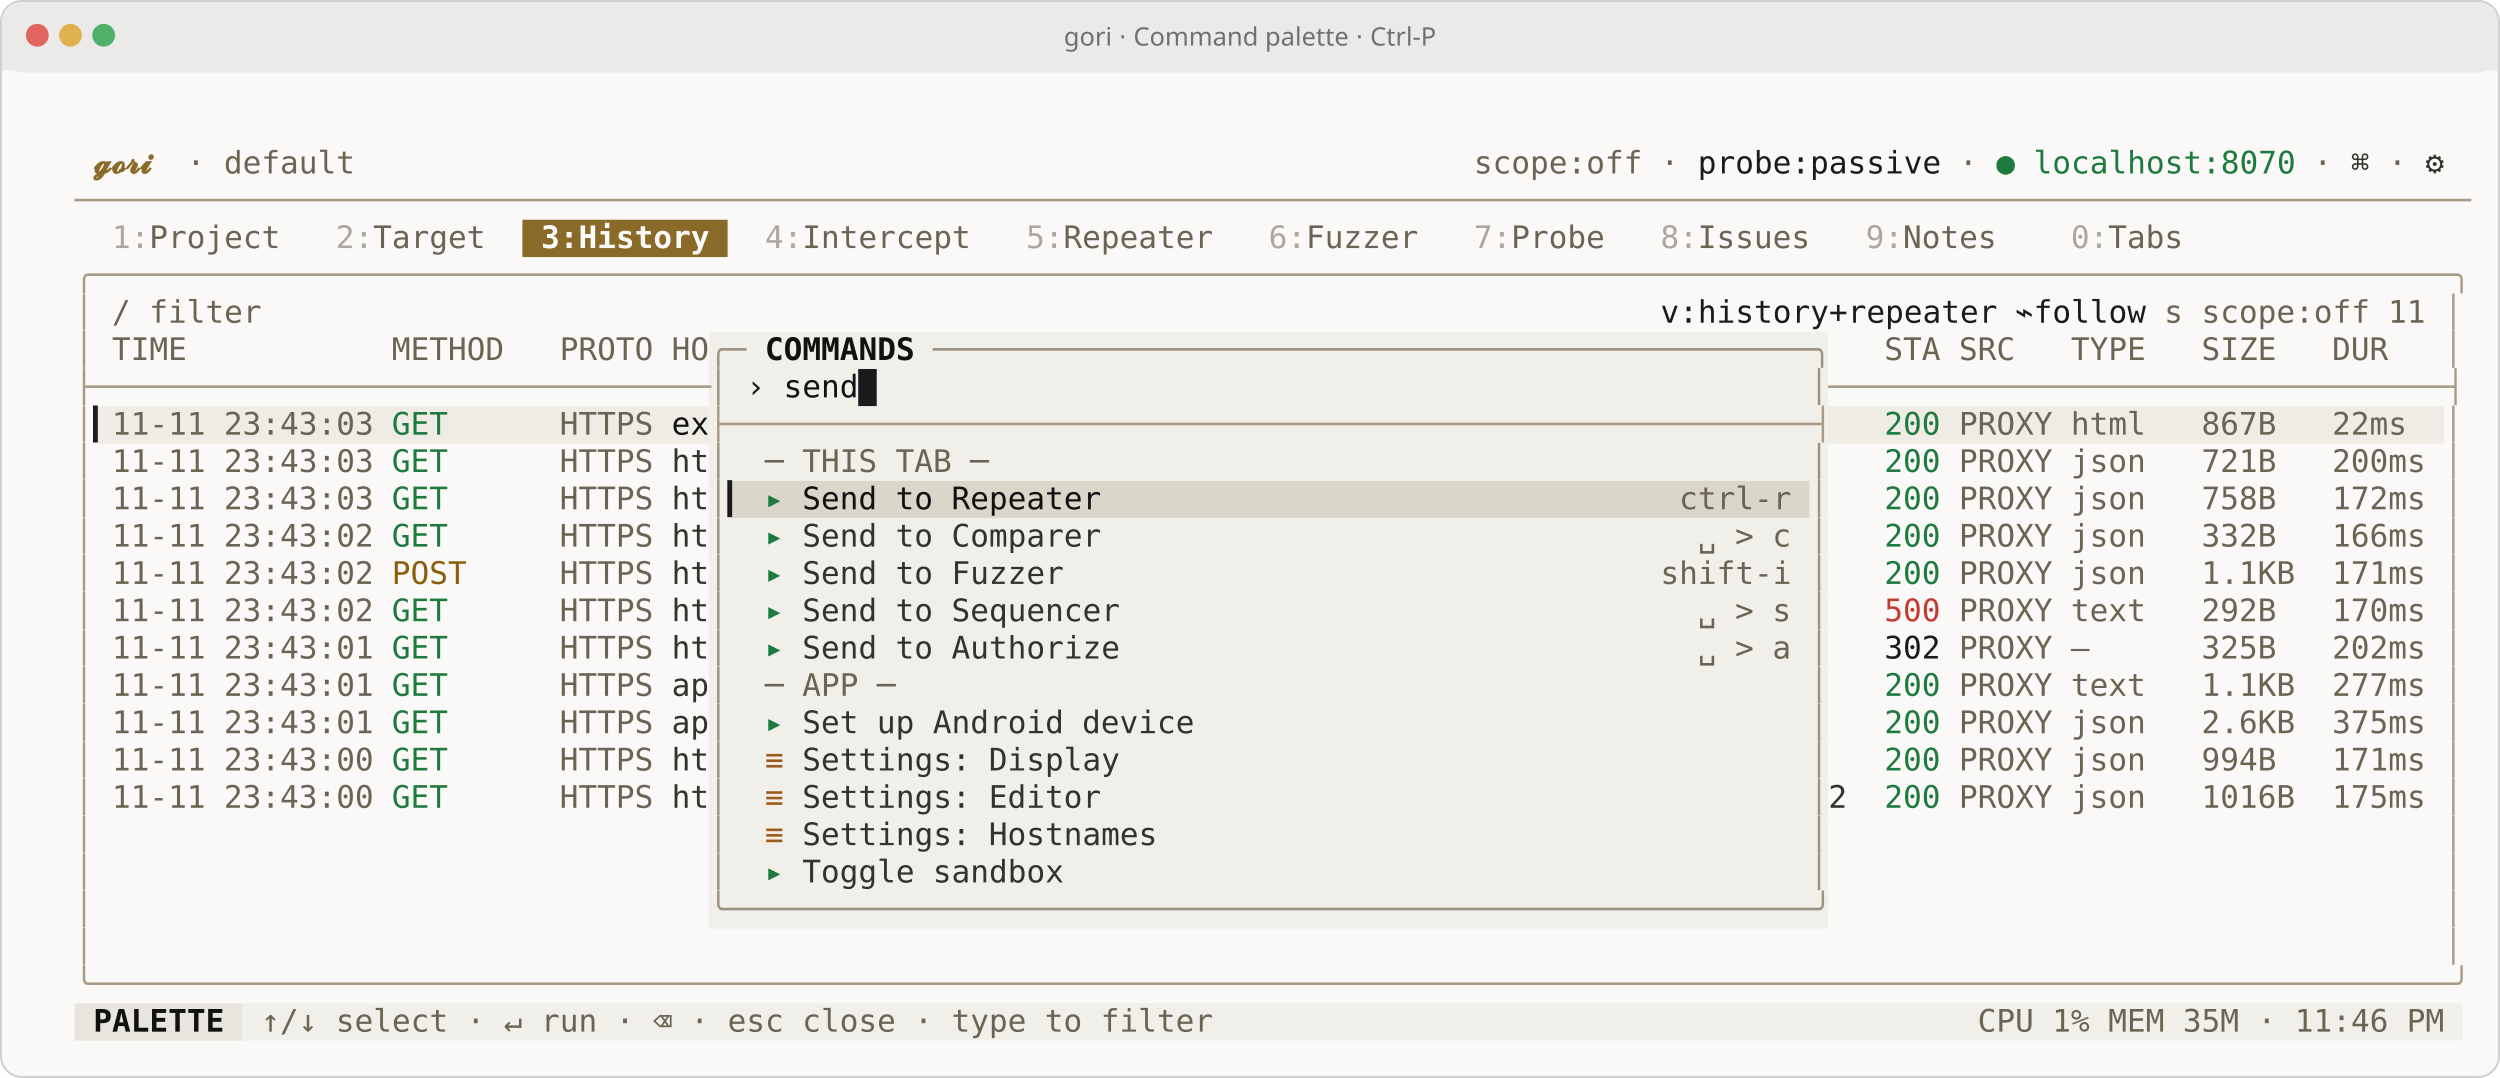
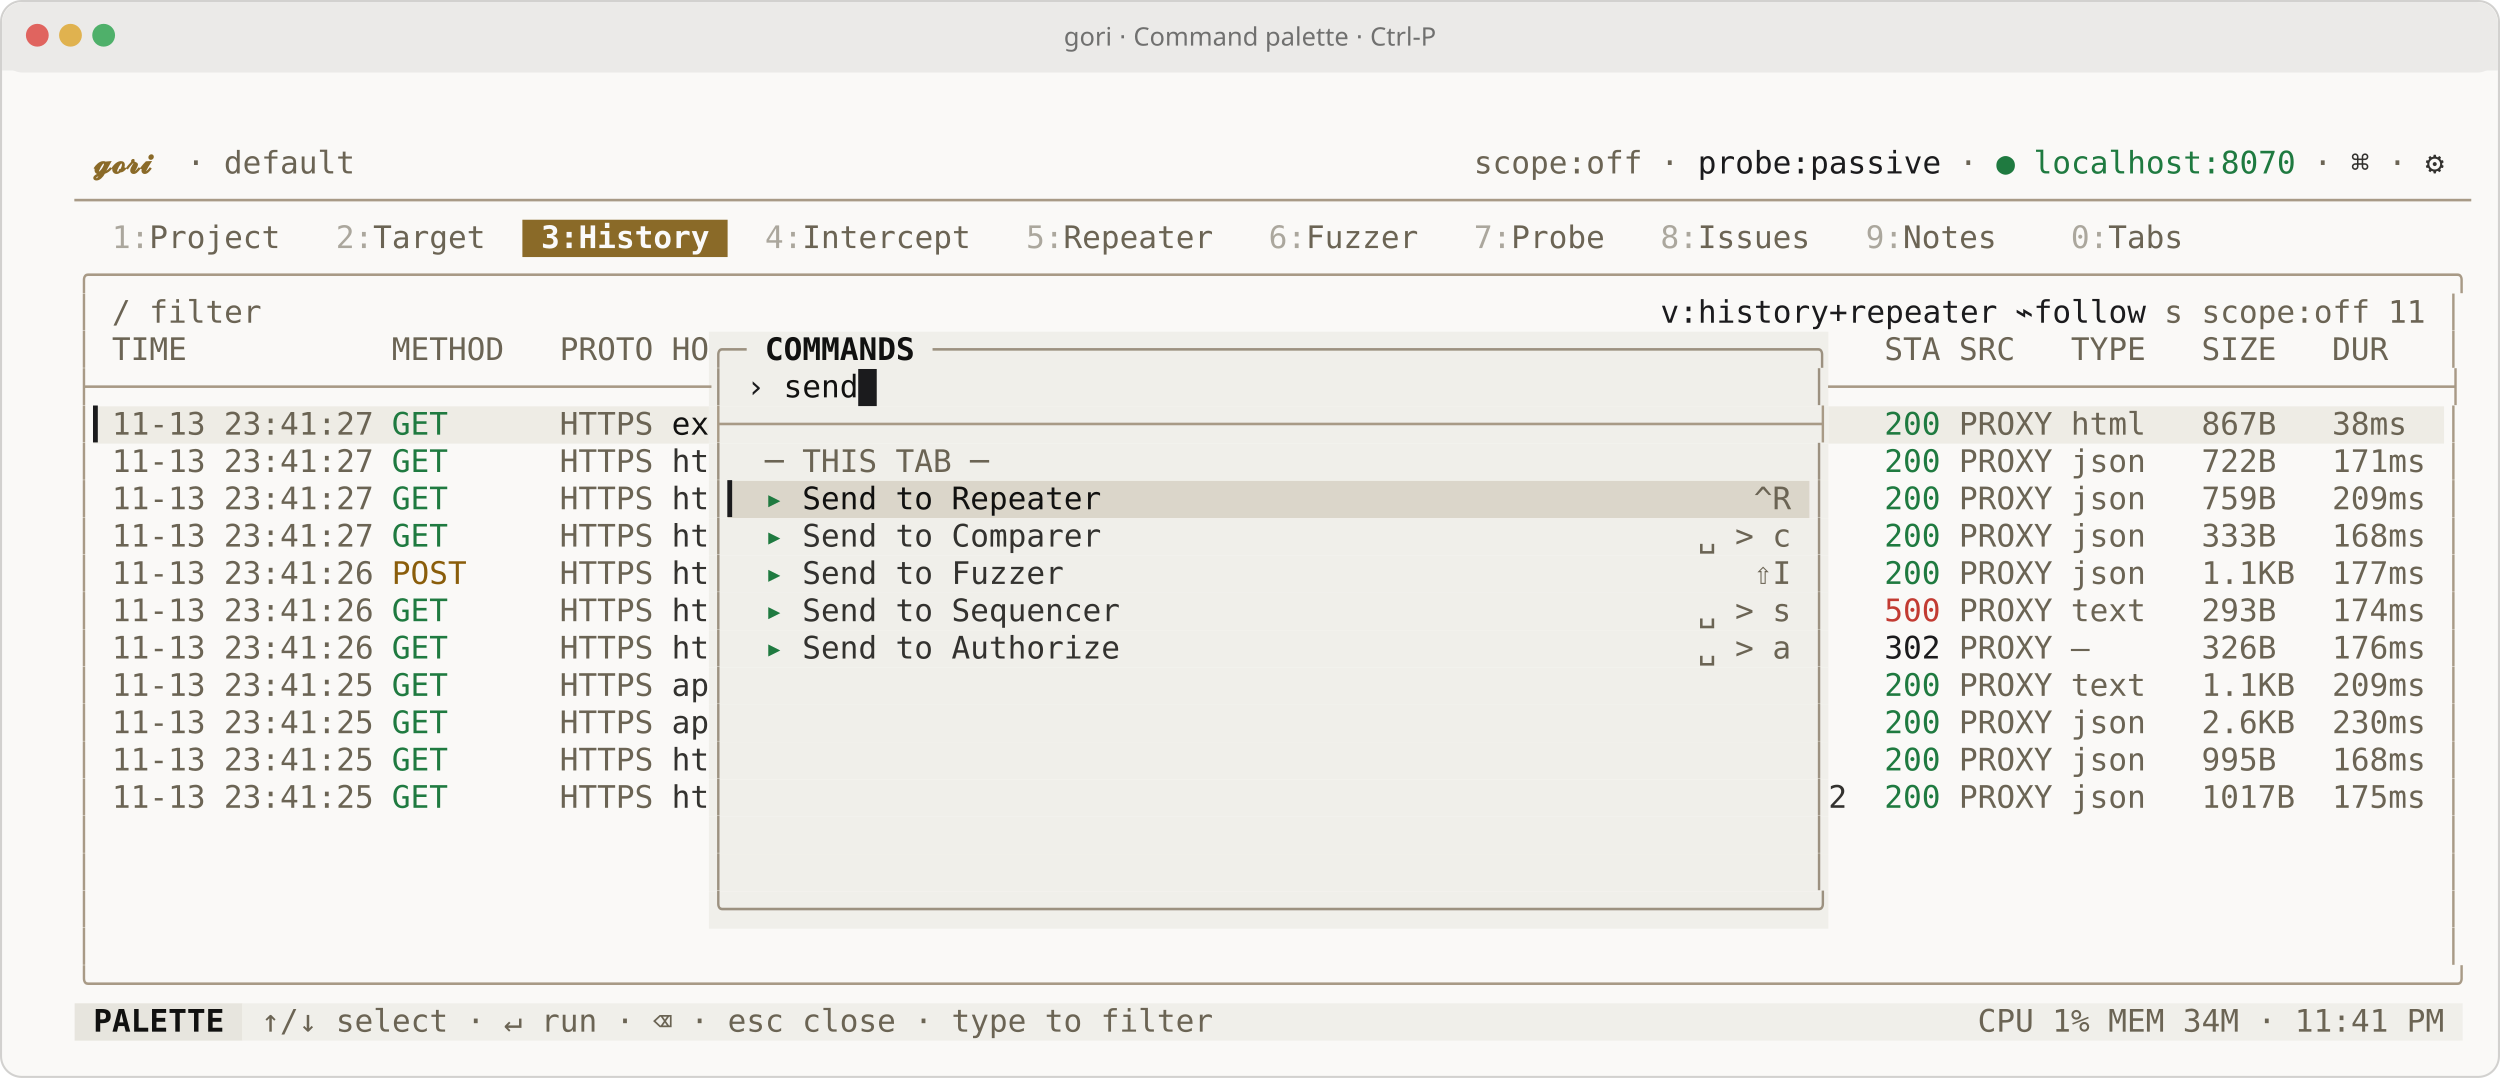
<svg xmlns="http://www.w3.org/2000/svg" width="1206" height="520" viewBox="0 0 1206.0 520.0" font-family="ui-monospace,'SF Mono','JetBrains Mono',Menlo,Consolas,monospace" font-size="15.0px" role="img" aria-label="gori · Command palette · Ctrl-P">
  <rect x="0.5" y="0.5" width="1205.0" height="519.0" rx="10" ry="10" fill="#faf9f7" stroke="#d2d1cf" stroke-width="1" />
  <rect x="1" y="1" width="1204.0" height="34.0" rx="10" ry="10" fill="#ebeae8" />
  <rect x="1" y="24.0" width="1204.0" height="10" fill="#ebeae8" />
  <circle cx="18.0" cy="17.0" r="5.5" fill="#e0645f" />
  <circle cx="34.0" cy="17.0" r="5.5" fill="#e0b24f" />
  <circle cx="50.0" cy="17.0" r="5.5" fill="#4fb06a" />
  <text x="603.0" y="22.0" text-anchor="middle" fill="#70706f" font-family="'Apple Symbols','Segoe UI Symbol','Cambria Math','STIX Two Math','Noto Sans Math','DejaVu Sans',ui-monospace,'SF Mono','JetBrains Mono',Menlo,Consolas,monospace" font-size="12.3px">gori · Command palette · Ctrl-P</text>
  <rect x="252.00" y="106.00" width="99.00" height="18.00" fill="#8a6a28" />
  <rect x="342.00" y="160.00" width="540.00" height="18.00" fill="#f0efea" />
  <rect x="342.00" y="178.00" width="72.00" height="18.00" fill="#f0efea" />
  <rect x="414.00" y="178.00" width="9.00" height="18.00" fill="#1b1b1d" />
  <rect x="423.00" y="178.00" width="459.00" height="18.00" fill="#f0efea" />
  <rect x="45.00" y="196.00" width="297.00" height="18.00" fill="#eeece5" />
  <rect x="342.00" y="196.00" width="540.00" height="18.00" fill="#f0efea" />
  <rect x="882.00" y="196.00" width="297.00" height="18.00" fill="#eeece5" />
  <rect x="342.00" y="214.00" width="540.00" height="18.00" fill="#f0efea" />
  <rect x="342.00" y="232.00" width="9.00" height="18.00" fill="#f0efea" />
  <rect x="351.00" y="232.00" width="522.00" height="18.00" fill="#dbd6ca" />
  <rect x="873.00" y="232.00" width="9.00" height="18.00" fill="#f0efea" />
  <rect x="342.00" y="250.00" width="540.00" height="18.00" fill="#f0efea" />
  <rect x="342.00" y="268.00" width="540.00" height="18.00" fill="#f0efea" />
  <rect x="342.00" y="286.00" width="540.00" height="18.00" fill="#f0efea" />
  <rect x="342.00" y="304.00" width="540.00" height="18.00" fill="#f0efea" />
  <rect x="342.00" y="322.00" width="540.00" height="18.00" fill="#f0efea" />
  <rect x="342.00" y="340.00" width="540.00" height="18.00" fill="#f0efea" />
  <rect x="342.00" y="358.00" width="540.00" height="18.00" fill="#f0efea" />
  <rect x="342.00" y="376.00" width="540.00" height="18.00" fill="#f0efea" />
  <rect x="342.00" y="394.00" width="540.00" height="18.00" fill="#f0efea" />
  <rect x="342.00" y="412.00" width="540.00" height="18.00" fill="#f0efea" />
  <rect x="342.00" y="430.00" width="540.00" height="18.00" fill="#f0efea" />
  <rect x="36.00" y="484.00" width="81.00" height="18.00" fill="#e7e5de" />
  <rect x="117.00" y="484.00" width="1071.00" height="18.00" fill="#f0efea" />
  <text x="45.00" y="83.68" textLength="36.00" lengthAdjust="spacingAndGlyphs" fill="#8a6a28" font-weight="700" xml:space="preserve">𝓰𝓸𝓻𝓲</text>
  <text x="90.00" y="83.68" textLength="9.00" lengthAdjust="spacingAndGlyphs" fill="#6b6454" xml:space="preserve">·</text>
  <text x="108.00" y="83.68" textLength="63.00" lengthAdjust="spacingAndGlyphs" fill="#6b6454" xml:space="preserve">default</text>
  <text x="711.00" y="83.68" textLength="81.00" lengthAdjust="spacingAndGlyphs" fill="#6b6454" xml:space="preserve">scope:off</text>
  <text x="801.00" y="83.68" textLength="9.00" lengthAdjust="spacingAndGlyphs" fill="#6b6454" xml:space="preserve">·</text>
  <text x="819.00" y="83.68" textLength="117.00" lengthAdjust="spacingAndGlyphs" fill="#1b1b1d" xml:space="preserve">probe:passive</text>
  <text x="945.00" y="83.68" textLength="9.00" lengthAdjust="spacingAndGlyphs" fill="#6b6454" xml:space="preserve">·</text>
  <text x="963.00" y="83.68" textLength="9.00" lengthAdjust="spacingAndGlyphs" fill="#1f7a40" xml:space="preserve">●</text>
  <text x="981.00" y="83.68" textLength="126.00" lengthAdjust="spacingAndGlyphs" fill="#1f7a40" xml:space="preserve">localhost:8070</text>
  <text x="1116.00" y="83.68" textLength="9.00" lengthAdjust="spacingAndGlyphs" fill="#6b6454" xml:space="preserve">·</text>
  <text x="1134.00" y="83.68" textLength="9.00" lengthAdjust="spacingAndGlyphs" fill="#33322f" xml:space="preserve">⌘</text>
  <text x="1152.00" y="83.68" textLength="9.00" lengthAdjust="spacingAndGlyphs" fill="#6b6454" xml:space="preserve">·</text>
  <text x="1170.00" y="83.68" textLength="9.00" lengthAdjust="spacingAndGlyphs" fill="#33322f" xml:space="preserve">⚙</text>
  <text x="36.00" y="101.68" textLength="1152.00" lengthAdjust="spacingAndGlyphs" fill="#a89a86" xml:space="preserve">────────────────────────────────────────────────────────────────────────────────────────────────────────────────────────────────</text>
  <text x="54.00" y="119.68" textLength="18.00" lengthAdjust="spacingAndGlyphs" fill="#aba79d" xml:space="preserve">1:</text>
  <text x="72.00" y="119.68" textLength="63.00" lengthAdjust="spacingAndGlyphs" fill="#6b6454" xml:space="preserve">Project</text>
  <text x="162.00" y="119.68" textLength="18.00" lengthAdjust="spacingAndGlyphs" fill="#aba79d" xml:space="preserve">2:</text>
  <text x="180.00" y="119.68" textLength="54.00" lengthAdjust="spacingAndGlyphs" fill="#6b6454" xml:space="preserve">Target</text>
  <text x="261.00" y="119.68" textLength="81.00" lengthAdjust="spacingAndGlyphs" fill="#fafafa" font-weight="700" xml:space="preserve">3:History</text>
  <text x="369.00" y="119.68" textLength="18.00" lengthAdjust="spacingAndGlyphs" fill="#aba79d" xml:space="preserve">4:</text>
  <text x="387.00" y="119.68" textLength="81.00" lengthAdjust="spacingAndGlyphs" fill="#6b6454" xml:space="preserve">Intercept</text>
  <text x="495.00" y="119.68" textLength="18.00" lengthAdjust="spacingAndGlyphs" fill="#aba79d" xml:space="preserve">5:</text>
  <text x="513.00" y="119.68" textLength="72.00" lengthAdjust="spacingAndGlyphs" fill="#6b6454" xml:space="preserve">Repeater</text>
  <text x="612.00" y="119.68" textLength="18.00" lengthAdjust="spacingAndGlyphs" fill="#aba79d" xml:space="preserve">6:</text>
  <text x="630.00" y="119.68" textLength="54.00" lengthAdjust="spacingAndGlyphs" fill="#6b6454" xml:space="preserve">Fuzzer</text>
  <text x="711.00" y="119.68" textLength="18.00" lengthAdjust="spacingAndGlyphs" fill="#aba79d" xml:space="preserve">7:</text>
  <text x="729.00" y="119.68" textLength="45.00" lengthAdjust="spacingAndGlyphs" fill="#6b6454" xml:space="preserve">Probe</text>
  <text x="801.00" y="119.68" textLength="18.00" lengthAdjust="spacingAndGlyphs" fill="#aba79d" xml:space="preserve">8:</text>
  <text x="819.00" y="119.68" textLength="54.00" lengthAdjust="spacingAndGlyphs" fill="#6b6454" xml:space="preserve">Issues</text>
  <text x="900.00" y="119.68" textLength="18.00" lengthAdjust="spacingAndGlyphs" fill="#aba79d" xml:space="preserve">9:</text>
  <text x="918.00" y="119.68" textLength="45.00" lengthAdjust="spacingAndGlyphs" fill="#6b6454" xml:space="preserve">Notes</text>
  <text x="999.00" y="119.68" textLength="18.00" lengthAdjust="spacingAndGlyphs" fill="#aba79d" xml:space="preserve">0:</text>
  <text x="1017.00" y="119.68" textLength="36.00" lengthAdjust="spacingAndGlyphs" fill="#6b6454" xml:space="preserve">Tabs</text>
  <text x="36.00" y="137.68" textLength="1152.00" lengthAdjust="spacingAndGlyphs" fill="#a89a86" xml:space="preserve">╭──────────────────────────────────────────────────────────────────────────────────────────────────────────────────────────────╮</text>
  <text x="36.00" y="155.68" textLength="9.00" lengthAdjust="spacingAndGlyphs" fill="#a89a86" xml:space="preserve">│</text>
  <text x="54.00" y="155.68" textLength="9.00" lengthAdjust="spacingAndGlyphs" fill="#6b6454" xml:space="preserve">/</text>
  <text x="72.00" y="155.68" textLength="54.00" lengthAdjust="spacingAndGlyphs" fill="#6b6454" xml:space="preserve">filter</text>
  <text x="801.00" y="155.68" textLength="162.00" lengthAdjust="spacingAndGlyphs" fill="#1b1b1d" xml:space="preserve">v:history+repeater</text>
  <text x="972.00" y="155.68" textLength="63.00" lengthAdjust="spacingAndGlyphs" fill="#1b1b1d" xml:space="preserve">⌁follow</text>
  <text x="1044.00" y="155.68" textLength="9.00" lengthAdjust="spacingAndGlyphs" fill="#6b6454" xml:space="preserve">s</text>
  <text x="1062.00" y="155.68" textLength="81.00" lengthAdjust="spacingAndGlyphs" fill="#6b6454" xml:space="preserve">scope:off</text>
  <text x="1152.00" y="155.68" textLength="18.00" lengthAdjust="spacingAndGlyphs" fill="#6b6454" xml:space="preserve">11</text>
  <text x="1179.00" y="155.68" textLength="9.00" lengthAdjust="spacingAndGlyphs" fill="#a89a86" xml:space="preserve">│</text>
  <text x="36.00" y="173.68" textLength="9.00" lengthAdjust="spacingAndGlyphs" fill="#a89a86" xml:space="preserve">│</text>
  <text x="54.00" y="173.68" textLength="36.00" lengthAdjust="spacingAndGlyphs" fill="#6b6454" xml:space="preserve">TIME</text>
  <text x="189.00" y="173.68" textLength="54.00" lengthAdjust="spacingAndGlyphs" fill="#6b6454" xml:space="preserve">METHOD</text>
  <text x="270.00" y="173.68" textLength="45.00" lengthAdjust="spacingAndGlyphs" fill="#6b6454" xml:space="preserve">PROTO</text>
  <text x="324.00" y="173.68" textLength="18.00" lengthAdjust="spacingAndGlyphs" fill="#6b6454" xml:space="preserve">HO</text>
  <text x="342.00" y="173.68" textLength="18.00" lengthAdjust="spacingAndGlyphs" fill="#9c9180" xml:space="preserve">╭─</text>
  <text x="369.00" y="173.68" textLength="72.00" lengthAdjust="spacingAndGlyphs" fill="#111110" font-weight="700" xml:space="preserve">COMMANDS</text>
  <text x="450.00" y="173.68" textLength="432.00" lengthAdjust="spacingAndGlyphs" fill="#9c9180" xml:space="preserve">───────────────────────────────────────────────╮</text>
  <text x="909.00" y="173.68" textLength="27.00" lengthAdjust="spacingAndGlyphs" fill="#6b6454" xml:space="preserve">STA</text>
  <text x="945.00" y="173.68" textLength="27.00" lengthAdjust="spacingAndGlyphs" fill="#6b6454" xml:space="preserve">SRC</text>
  <text x="999.00" y="173.68" textLength="36.00" lengthAdjust="spacingAndGlyphs" fill="#6b6454" xml:space="preserve">TYPE</text>
  <text x="1062.00" y="173.68" textLength="36.00" lengthAdjust="spacingAndGlyphs" fill="#6b6454" xml:space="preserve">SIZE</text>
  <text x="1125.00" y="173.68" textLength="27.00" lengthAdjust="spacingAndGlyphs" fill="#6b6454" xml:space="preserve">DUR</text>
  <text x="1179.00" y="173.68" textLength="9.00" lengthAdjust="spacingAndGlyphs" fill="#a89a86" xml:space="preserve">│</text>
  <text x="36.00" y="191.68" textLength="306.00" lengthAdjust="spacingAndGlyphs" fill="#a89a86" xml:space="preserve">├─────────────────────────────────</text>
  <text x="342.00" y="191.68" textLength="9.00" lengthAdjust="spacingAndGlyphs" fill="#9c9180" xml:space="preserve">│</text>
  <text x="360.00" y="191.68" textLength="9.00" lengthAdjust="spacingAndGlyphs" fill="#1b1b1d" xml:space="preserve">›</text>
  <text x="378.00" y="191.68" textLength="36.00" lengthAdjust="spacingAndGlyphs" fill="#111110" xml:space="preserve">send</text>
  <text x="873.00" y="191.68" textLength="9.00" lengthAdjust="spacingAndGlyphs" fill="#9c9180" xml:space="preserve">│</text>
  <text x="882.00" y="191.68" textLength="306.00" lengthAdjust="spacingAndGlyphs" fill="#a89a86" xml:space="preserve">─────────────────────────────────┤</text>
  <text x="36.00" y="209.68" textLength="9.00" lengthAdjust="spacingAndGlyphs" fill="#a89a86" xml:space="preserve">│</text>
  <text x="45.00" y="209.68" textLength="9.00" lengthAdjust="spacingAndGlyphs" fill="#1b1b1d" xml:space="preserve">▎</text>
-   <text x="54.00" y="209.68" textLength="45.00" lengthAdjust="spacingAndGlyphs" fill="#6b6454" xml:space="preserve">11-11</text>
-   <text x="108.00" y="209.68" textLength="72.00" lengthAdjust="spacingAndGlyphs" fill="#6b6454" xml:space="preserve">23:43:03</text>
+   <text x="54.00" y="209.68" textLength="45.00" lengthAdjust="spacingAndGlyphs" fill="#6b6454" xml:space="preserve">11-13</text>
+   <text x="108.00" y="209.68" textLength="72.00" lengthAdjust="spacingAndGlyphs" fill="#6b6454" xml:space="preserve">23:41:27</text>
  <text x="189.00" y="209.68" textLength="27.00" lengthAdjust="spacingAndGlyphs" fill="#1f7a40" xml:space="preserve">GET</text>
  <text x="270.00" y="209.68" textLength="45.00" lengthAdjust="spacingAndGlyphs" fill="#6b6454" xml:space="preserve">HTTPS</text>
  <text x="324.00" y="209.68" textLength="18.00" lengthAdjust="spacingAndGlyphs" fill="#111110" xml:space="preserve">ex</text>
  <text x="342.00" y="209.68" textLength="540.00" lengthAdjust="spacingAndGlyphs" fill="#a89a86" xml:space="preserve">├──────────────────────────────────────────────────────────┤</text>
  <text x="909.00" y="209.68" textLength="27.00" lengthAdjust="spacingAndGlyphs" fill="#1f7a40" xml:space="preserve">200</text>
  <text x="945.00" y="209.68" textLength="45.00" lengthAdjust="spacingAndGlyphs" fill="#6b6454" xml:space="preserve">PROXY</text>
  <text x="999.00" y="209.68" textLength="36.00" lengthAdjust="spacingAndGlyphs" fill="#6b6454" xml:space="preserve">html</text>
  <text x="1062.00" y="209.68" textLength="36.00" lengthAdjust="spacingAndGlyphs" fill="#6b6454" xml:space="preserve">867B</text>
-   <text x="1125.00" y="209.68" textLength="36.00" lengthAdjust="spacingAndGlyphs" fill="#6b6454" xml:space="preserve">22ms</text>
+   <text x="1125.00" y="209.68" textLength="36.00" lengthAdjust="spacingAndGlyphs" fill="#6b6454" xml:space="preserve">38ms</text>
  <text x="1179.00" y="209.68" textLength="9.00" lengthAdjust="spacingAndGlyphs" fill="#a89a86" xml:space="preserve">│</text>
  <text x="36.00" y="227.68" textLength="9.00" lengthAdjust="spacingAndGlyphs" fill="#a89a86" xml:space="preserve">│</text>
-   <text x="54.00" y="227.68" textLength="45.00" lengthAdjust="spacingAndGlyphs" fill="#6b6454" xml:space="preserve">11-11</text>
-   <text x="108.00" y="227.68" textLength="72.00" lengthAdjust="spacingAndGlyphs" fill="#6b6454" xml:space="preserve">23:43:03</text>
+   <text x="54.00" y="227.68" textLength="45.00" lengthAdjust="spacingAndGlyphs" fill="#6b6454" xml:space="preserve">11-13</text>
+   <text x="108.00" y="227.68" textLength="72.00" lengthAdjust="spacingAndGlyphs" fill="#6b6454" xml:space="preserve">23:41:27</text>
  <text x="189.00" y="227.68" textLength="27.00" lengthAdjust="spacingAndGlyphs" fill="#1f7a40" xml:space="preserve">GET</text>
  <text x="270.00" y="227.68" textLength="45.00" lengthAdjust="spacingAndGlyphs" fill="#6b6454" xml:space="preserve">HTTPS</text>
  <text x="324.00" y="227.68" textLength="18.00" lengthAdjust="spacingAndGlyphs" fill="#33322f" xml:space="preserve">ht</text>
  <text x="342.00" y="227.68" textLength="9.00" lengthAdjust="spacingAndGlyphs" fill="#9c9180" xml:space="preserve">│</text>
  <text x="369.00" y="227.68" textLength="9.00" lengthAdjust="spacingAndGlyphs" fill="#6b6454" xml:space="preserve">─</text>
  <text x="387.00" y="227.68" textLength="36.00" lengthAdjust="spacingAndGlyphs" fill="#6b6454" xml:space="preserve">THIS</text>
  <text x="432.00" y="227.68" textLength="27.00" lengthAdjust="spacingAndGlyphs" fill="#6b6454" xml:space="preserve">TAB</text>
  <text x="468.00" y="227.68" textLength="9.00" lengthAdjust="spacingAndGlyphs" fill="#6b6454" xml:space="preserve">─</text>
  <text x="873.00" y="227.68" textLength="9.00" lengthAdjust="spacingAndGlyphs" fill="#9c9180" xml:space="preserve">│</text>
  <text x="909.00" y="227.68" textLength="27.00" lengthAdjust="spacingAndGlyphs" fill="#1f7a40" xml:space="preserve">200</text>
  <text x="945.00" y="227.68" textLength="45.00" lengthAdjust="spacingAndGlyphs" fill="#6b6454" xml:space="preserve">PROXY</text>
  <text x="999.00" y="227.68" textLength="36.00" lengthAdjust="spacingAndGlyphs" fill="#6b6454" xml:space="preserve">json</text>
-   <text x="1062.00" y="227.68" textLength="36.00" lengthAdjust="spacingAndGlyphs" fill="#6b6454" xml:space="preserve">721B</text>
-   <text x="1125.00" y="227.68" textLength="45.00" lengthAdjust="spacingAndGlyphs" fill="#6b6454" xml:space="preserve">200ms</text>
+   <text x="1062.00" y="227.68" textLength="36.00" lengthAdjust="spacingAndGlyphs" fill="#6b6454" xml:space="preserve">722B</text>
+   <text x="1125.00" y="227.68" textLength="45.00" lengthAdjust="spacingAndGlyphs" fill="#6b6454" xml:space="preserve">171ms</text>
  <text x="1179.00" y="227.68" textLength="9.00" lengthAdjust="spacingAndGlyphs" fill="#a89a86" xml:space="preserve">│</text>
  <text x="36.00" y="245.68" textLength="9.00" lengthAdjust="spacingAndGlyphs" fill="#a89a86" xml:space="preserve">│</text>
-   <text x="54.00" y="245.68" textLength="45.00" lengthAdjust="spacingAndGlyphs" fill="#6b6454" xml:space="preserve">11-11</text>
-   <text x="108.00" y="245.68" textLength="72.00" lengthAdjust="spacingAndGlyphs" fill="#6b6454" xml:space="preserve">23:43:03</text>
+   <text x="54.00" y="245.68" textLength="45.00" lengthAdjust="spacingAndGlyphs" fill="#6b6454" xml:space="preserve">11-13</text>
+   <text x="108.00" y="245.68" textLength="72.00" lengthAdjust="spacingAndGlyphs" fill="#6b6454" xml:space="preserve">23:41:27</text>
  <text x="189.00" y="245.68" textLength="27.00" lengthAdjust="spacingAndGlyphs" fill="#1f7a40" xml:space="preserve">GET</text>
  <text x="270.00" y="245.68" textLength="45.00" lengthAdjust="spacingAndGlyphs" fill="#6b6454" xml:space="preserve">HTTPS</text>
  <text x="324.00" y="245.68" textLength="18.00" lengthAdjust="spacingAndGlyphs" fill="#33322f" xml:space="preserve">ht</text>
  <text x="342.00" y="245.68" textLength="9.00" lengthAdjust="spacingAndGlyphs" fill="#9c9180" xml:space="preserve">│</text>
  <text x="351.00" y="245.68" textLength="9.00" lengthAdjust="spacingAndGlyphs" fill="#1b1b1d" xml:space="preserve">▎</text>
  <text x="369.00" y="245.68" textLength="9.00" lengthAdjust="spacingAndGlyphs" fill="#1f7a40" xml:space="preserve">▸</text>
  <text x="387.00" y="245.68" textLength="36.00" lengthAdjust="spacingAndGlyphs" fill="#111110" xml:space="preserve">Send</text>
  <text x="432.00" y="245.68" textLength="18.00" lengthAdjust="spacingAndGlyphs" fill="#111110" xml:space="preserve">to</text>
  <text x="459.00" y="245.68" textLength="72.00" lengthAdjust="spacingAndGlyphs" fill="#111110" xml:space="preserve">Repeater</text>
-   <text x="810.00" y="245.68" textLength="54.00" lengthAdjust="spacingAndGlyphs" fill="#6b6454" xml:space="preserve">ctrl-r</text>
+   <text x="846.00" y="245.68" textLength="18.00" lengthAdjust="spacingAndGlyphs" fill="#6b6454" xml:space="preserve">^R</text>
  <text x="873.00" y="245.68" textLength="9.00" lengthAdjust="spacingAndGlyphs" fill="#9c9180" xml:space="preserve">│</text>
  <text x="909.00" y="245.68" textLength="27.00" lengthAdjust="spacingAndGlyphs" fill="#1f7a40" xml:space="preserve">200</text>
  <text x="945.00" y="245.68" textLength="45.00" lengthAdjust="spacingAndGlyphs" fill="#6b6454" xml:space="preserve">PROXY</text>
  <text x="999.00" y="245.68" textLength="36.00" lengthAdjust="spacingAndGlyphs" fill="#6b6454" xml:space="preserve">json</text>
-   <text x="1062.00" y="245.68" textLength="36.00" lengthAdjust="spacingAndGlyphs" fill="#6b6454" xml:space="preserve">758B</text>
-   <text x="1125.00" y="245.68" textLength="45.00" lengthAdjust="spacingAndGlyphs" fill="#6b6454" xml:space="preserve">172ms</text>
+   <text x="1062.00" y="245.68" textLength="36.00" lengthAdjust="spacingAndGlyphs" fill="#6b6454" xml:space="preserve">759B</text>
+   <text x="1125.00" y="245.68" textLength="45.00" lengthAdjust="spacingAndGlyphs" fill="#6b6454" xml:space="preserve">209ms</text>
  <text x="1179.00" y="245.68" textLength="9.00" lengthAdjust="spacingAndGlyphs" fill="#a89a86" xml:space="preserve">│</text>
  <text x="36.00" y="263.68" textLength="9.00" lengthAdjust="spacingAndGlyphs" fill="#a89a86" xml:space="preserve">│</text>
-   <text x="54.00" y="263.68" textLength="45.00" lengthAdjust="spacingAndGlyphs" fill="#6b6454" xml:space="preserve">11-11</text>
-   <text x="108.00" y="263.68" textLength="72.00" lengthAdjust="spacingAndGlyphs" fill="#6b6454" xml:space="preserve">23:43:02</text>
+   <text x="54.00" y="263.68" textLength="45.00" lengthAdjust="spacingAndGlyphs" fill="#6b6454" xml:space="preserve">11-13</text>
+   <text x="108.00" y="263.68" textLength="72.00" lengthAdjust="spacingAndGlyphs" fill="#6b6454" xml:space="preserve">23:41:27</text>
  <text x="189.00" y="263.68" textLength="27.00" lengthAdjust="spacingAndGlyphs" fill="#1f7a40" xml:space="preserve">GET</text>
  <text x="270.00" y="263.68" textLength="45.00" lengthAdjust="spacingAndGlyphs" fill="#6b6454" xml:space="preserve">HTTPS</text>
  <text x="324.00" y="263.68" textLength="18.00" lengthAdjust="spacingAndGlyphs" fill="#33322f" xml:space="preserve">ht</text>
  <text x="342.00" y="263.68" textLength="9.00" lengthAdjust="spacingAndGlyphs" fill="#9c9180" xml:space="preserve">│</text>
  <text x="369.00" y="263.68" textLength="9.00" lengthAdjust="spacingAndGlyphs" fill="#1f7a40" xml:space="preserve">▸</text>
  <text x="387.00" y="263.68" textLength="36.00" lengthAdjust="spacingAndGlyphs" fill="#33322f" xml:space="preserve">Send</text>
  <text x="432.00" y="263.68" textLength="18.00" lengthAdjust="spacingAndGlyphs" fill="#33322f" xml:space="preserve">to</text>
  <text x="459.00" y="263.68" textLength="72.00" lengthAdjust="spacingAndGlyphs" fill="#33322f" xml:space="preserve">Comparer</text>
  <text x="819.00" y="263.68" textLength="9.00" lengthAdjust="spacingAndGlyphs" fill="#6b6454" xml:space="preserve">␣</text>
  <text x="837.00" y="263.68" textLength="9.00" lengthAdjust="spacingAndGlyphs" fill="#6b6454" xml:space="preserve">&gt;</text>
  <text x="855.00" y="263.68" textLength="9.00" lengthAdjust="spacingAndGlyphs" fill="#6b6454" xml:space="preserve">c</text>
  <text x="873.00" y="263.68" textLength="9.00" lengthAdjust="spacingAndGlyphs" fill="#9c9180" xml:space="preserve">│</text>
  <text x="909.00" y="263.68" textLength="27.00" lengthAdjust="spacingAndGlyphs" fill="#1f7a40" xml:space="preserve">200</text>
  <text x="945.00" y="263.68" textLength="45.00" lengthAdjust="spacingAndGlyphs" fill="#6b6454" xml:space="preserve">PROXY</text>
  <text x="999.00" y="263.68" textLength="36.00" lengthAdjust="spacingAndGlyphs" fill="#6b6454" xml:space="preserve">json</text>
-   <text x="1062.00" y="263.68" textLength="36.00" lengthAdjust="spacingAndGlyphs" fill="#6b6454" xml:space="preserve">332B</text>
-   <text x="1125.00" y="263.68" textLength="45.00" lengthAdjust="spacingAndGlyphs" fill="#6b6454" xml:space="preserve">166ms</text>
+   <text x="1062.00" y="263.68" textLength="36.00" lengthAdjust="spacingAndGlyphs" fill="#6b6454" xml:space="preserve">333B</text>
+   <text x="1125.00" y="263.68" textLength="45.00" lengthAdjust="spacingAndGlyphs" fill="#6b6454" xml:space="preserve">168ms</text>
  <text x="1179.00" y="263.68" textLength="9.00" lengthAdjust="spacingAndGlyphs" fill="#a89a86" xml:space="preserve">│</text>
  <text x="36.00" y="281.68" textLength="9.00" lengthAdjust="spacingAndGlyphs" fill="#a89a86" xml:space="preserve">│</text>
-   <text x="54.00" y="281.68" textLength="45.00" lengthAdjust="spacingAndGlyphs" fill="#6b6454" xml:space="preserve">11-11</text>
-   <text x="108.00" y="281.68" textLength="72.00" lengthAdjust="spacingAndGlyphs" fill="#6b6454" xml:space="preserve">23:43:02</text>
+   <text x="54.00" y="281.68" textLength="45.00" lengthAdjust="spacingAndGlyphs" fill="#6b6454" xml:space="preserve">11-13</text>
+   <text x="108.00" y="281.68" textLength="72.00" lengthAdjust="spacingAndGlyphs" fill="#6b6454" xml:space="preserve">23:41:26</text>
  <text x="189.00" y="281.68" textLength="36.00" lengthAdjust="spacingAndGlyphs" fill="#8a5d0a" xml:space="preserve">POST</text>
  <text x="270.00" y="281.68" textLength="45.00" lengthAdjust="spacingAndGlyphs" fill="#6b6454" xml:space="preserve">HTTPS</text>
  <text x="324.00" y="281.68" textLength="18.00" lengthAdjust="spacingAndGlyphs" fill="#33322f" xml:space="preserve">ht</text>
  <text x="342.00" y="281.68" textLength="9.00" lengthAdjust="spacingAndGlyphs" fill="#9c9180" xml:space="preserve">│</text>
  <text x="369.00" y="281.68" textLength="9.00" lengthAdjust="spacingAndGlyphs" fill="#1f7a40" xml:space="preserve">▸</text>
  <text x="387.00" y="281.68" textLength="36.00" lengthAdjust="spacingAndGlyphs" fill="#33322f" xml:space="preserve">Send</text>
  <text x="432.00" y="281.68" textLength="18.00" lengthAdjust="spacingAndGlyphs" fill="#33322f" xml:space="preserve">to</text>
  <text x="459.00" y="281.68" textLength="54.00" lengthAdjust="spacingAndGlyphs" fill="#33322f" xml:space="preserve">Fuzzer</text>
-   <text x="801.00" y="281.68" textLength="63.00" lengthAdjust="spacingAndGlyphs" fill="#6b6454" xml:space="preserve">shift-i</text>
+   <text x="846.00" y="281.68" textLength="18.00" lengthAdjust="spacingAndGlyphs" fill="#6b6454" xml:space="preserve">⇧I</text>
  <text x="873.00" y="281.68" textLength="9.00" lengthAdjust="spacingAndGlyphs" fill="#9c9180" xml:space="preserve">│</text>
  <text x="909.00" y="281.68" textLength="27.00" lengthAdjust="spacingAndGlyphs" fill="#1f7a40" xml:space="preserve">200</text>
  <text x="945.00" y="281.68" textLength="45.00" lengthAdjust="spacingAndGlyphs" fill="#6b6454" xml:space="preserve">PROXY</text>
  <text x="999.00" y="281.68" textLength="36.00" lengthAdjust="spacingAndGlyphs" fill="#6b6454" xml:space="preserve">json</text>
  <text x="1062.00" y="281.68" textLength="45.00" lengthAdjust="spacingAndGlyphs" fill="#6b6454" xml:space="preserve">1.1KB</text>
-   <text x="1125.00" y="281.68" textLength="45.00" lengthAdjust="spacingAndGlyphs" fill="#6b6454" xml:space="preserve">171ms</text>
+   <text x="1125.00" y="281.68" textLength="45.00" lengthAdjust="spacingAndGlyphs" fill="#6b6454" xml:space="preserve">177ms</text>
  <text x="1179.00" y="281.68" textLength="9.00" lengthAdjust="spacingAndGlyphs" fill="#a89a86" xml:space="preserve">│</text>
  <text x="36.00" y="299.68" textLength="9.00" lengthAdjust="spacingAndGlyphs" fill="#a89a86" xml:space="preserve">│</text>
-   <text x="54.00" y="299.68" textLength="45.00" lengthAdjust="spacingAndGlyphs" fill="#6b6454" xml:space="preserve">11-11</text>
-   <text x="108.00" y="299.68" textLength="72.00" lengthAdjust="spacingAndGlyphs" fill="#6b6454" xml:space="preserve">23:43:02</text>
+   <text x="54.00" y="299.68" textLength="45.00" lengthAdjust="spacingAndGlyphs" fill="#6b6454" xml:space="preserve">11-13</text>
+   <text x="108.00" y="299.68" textLength="72.00" lengthAdjust="spacingAndGlyphs" fill="#6b6454" xml:space="preserve">23:41:26</text>
  <text x="189.00" y="299.68" textLength="27.00" lengthAdjust="spacingAndGlyphs" fill="#1f7a40" xml:space="preserve">GET</text>
  <text x="270.00" y="299.68" textLength="45.00" lengthAdjust="spacingAndGlyphs" fill="#6b6454" xml:space="preserve">HTTPS</text>
  <text x="324.00" y="299.68" textLength="18.00" lengthAdjust="spacingAndGlyphs" fill="#33322f" xml:space="preserve">ht</text>
  <text x="342.00" y="299.68" textLength="9.00" lengthAdjust="spacingAndGlyphs" fill="#9c9180" xml:space="preserve">│</text>
  <text x="369.00" y="299.68" textLength="9.00" lengthAdjust="spacingAndGlyphs" fill="#1f7a40" xml:space="preserve">▸</text>
  <text x="387.00" y="299.68" textLength="36.00" lengthAdjust="spacingAndGlyphs" fill="#33322f" xml:space="preserve">Send</text>
  <text x="432.00" y="299.68" textLength="18.00" lengthAdjust="spacingAndGlyphs" fill="#33322f" xml:space="preserve">to</text>
  <text x="459.00" y="299.68" textLength="81.00" lengthAdjust="spacingAndGlyphs" fill="#33322f" xml:space="preserve">Sequencer</text>
  <text x="819.00" y="299.68" textLength="9.00" lengthAdjust="spacingAndGlyphs" fill="#6b6454" xml:space="preserve">␣</text>
  <text x="837.00" y="299.68" textLength="9.00" lengthAdjust="spacingAndGlyphs" fill="#6b6454" xml:space="preserve">&gt;</text>
  <text x="855.00" y="299.68" textLength="9.00" lengthAdjust="spacingAndGlyphs" fill="#6b6454" xml:space="preserve">s</text>
  <text x="873.00" y="299.68" textLength="9.00" lengthAdjust="spacingAndGlyphs" fill="#9c9180" xml:space="preserve">│</text>
  <text x="909.00" y="299.68" textLength="27.00" lengthAdjust="spacingAndGlyphs" fill="#c23b32" xml:space="preserve">500</text>
  <text x="945.00" y="299.68" textLength="45.00" lengthAdjust="spacingAndGlyphs" fill="#6b6454" xml:space="preserve">PROXY</text>
  <text x="999.00" y="299.68" textLength="36.00" lengthAdjust="spacingAndGlyphs" fill="#6b6454" xml:space="preserve">text</text>
-   <text x="1062.00" y="299.68" textLength="36.00" lengthAdjust="spacingAndGlyphs" fill="#6b6454" xml:space="preserve">292B</text>
-   <text x="1125.00" y="299.68" textLength="45.00" lengthAdjust="spacingAndGlyphs" fill="#6b6454" xml:space="preserve">170ms</text>
+   <text x="1062.00" y="299.68" textLength="36.00" lengthAdjust="spacingAndGlyphs" fill="#6b6454" xml:space="preserve">293B</text>
+   <text x="1125.00" y="299.68" textLength="45.00" lengthAdjust="spacingAndGlyphs" fill="#6b6454" xml:space="preserve">174ms</text>
  <text x="1179.00" y="299.68" textLength="9.00" lengthAdjust="spacingAndGlyphs" fill="#a89a86" xml:space="preserve">│</text>
  <text x="36.00" y="317.68" textLength="9.00" lengthAdjust="spacingAndGlyphs" fill="#a89a86" xml:space="preserve">│</text>
-   <text x="54.00" y="317.68" textLength="45.00" lengthAdjust="spacingAndGlyphs" fill="#6b6454" xml:space="preserve">11-11</text>
-   <text x="108.00" y="317.68" textLength="72.00" lengthAdjust="spacingAndGlyphs" fill="#6b6454" xml:space="preserve">23:43:01</text>
+   <text x="54.00" y="317.68" textLength="45.00" lengthAdjust="spacingAndGlyphs" fill="#6b6454" xml:space="preserve">11-13</text>
+   <text x="108.00" y="317.68" textLength="72.00" lengthAdjust="spacingAndGlyphs" fill="#6b6454" xml:space="preserve">23:41:26</text>
  <text x="189.00" y="317.68" textLength="27.00" lengthAdjust="spacingAndGlyphs" fill="#1f7a40" xml:space="preserve">GET</text>
  <text x="270.00" y="317.68" textLength="45.00" lengthAdjust="spacingAndGlyphs" fill="#6b6454" xml:space="preserve">HTTPS</text>
  <text x="324.00" y="317.68" textLength="18.00" lengthAdjust="spacingAndGlyphs" fill="#33322f" xml:space="preserve">ht</text>
  <text x="342.00" y="317.68" textLength="9.00" lengthAdjust="spacingAndGlyphs" fill="#9c9180" xml:space="preserve">│</text>
  <text x="369.00" y="317.68" textLength="9.00" lengthAdjust="spacingAndGlyphs" fill="#1f7a40" xml:space="preserve">▸</text>
  <text x="387.00" y="317.68" textLength="36.00" lengthAdjust="spacingAndGlyphs" fill="#33322f" xml:space="preserve">Send</text>
  <text x="432.00" y="317.68" textLength="18.00" lengthAdjust="spacingAndGlyphs" fill="#33322f" xml:space="preserve">to</text>
  <text x="459.00" y="317.68" textLength="81.00" lengthAdjust="spacingAndGlyphs" fill="#33322f" xml:space="preserve">Authorize</text>
  <text x="819.00" y="317.68" textLength="9.00" lengthAdjust="spacingAndGlyphs" fill="#6b6454" xml:space="preserve">␣</text>
  <text x="837.00" y="317.68" textLength="9.00" lengthAdjust="spacingAndGlyphs" fill="#6b6454" xml:space="preserve">&gt;</text>
  <text x="855.00" y="317.68" textLength="9.00" lengthAdjust="spacingAndGlyphs" fill="#6b6454" xml:space="preserve">a</text>
  <text x="873.00" y="317.68" textLength="9.00" lengthAdjust="spacingAndGlyphs" fill="#9c9180" xml:space="preserve">│</text>
  <text x="909.00" y="317.68" textLength="27.00" lengthAdjust="spacingAndGlyphs" fill="#1b1b1d" xml:space="preserve">302</text>
  <text x="945.00" y="317.68" textLength="45.00" lengthAdjust="spacingAndGlyphs" fill="#6b6454" xml:space="preserve">PROXY</text>
  <text x="999.00" y="317.68" textLength="9.00" lengthAdjust="spacingAndGlyphs" fill="#6b6454" xml:space="preserve">—</text>
-   <text x="1062.00" y="317.68" textLength="36.00" lengthAdjust="spacingAndGlyphs" fill="#6b6454" xml:space="preserve">325B</text>
-   <text x="1125.00" y="317.68" textLength="45.00" lengthAdjust="spacingAndGlyphs" fill="#6b6454" xml:space="preserve">202ms</text>
+   <text x="1062.00" y="317.68" textLength="36.00" lengthAdjust="spacingAndGlyphs" fill="#6b6454" xml:space="preserve">326B</text>
+   <text x="1125.00" y="317.68" textLength="45.00" lengthAdjust="spacingAndGlyphs" fill="#6b6454" xml:space="preserve">176ms</text>
  <text x="1179.00" y="317.68" textLength="9.00" lengthAdjust="spacingAndGlyphs" fill="#a89a86" xml:space="preserve">│</text>
  <text x="36.00" y="335.68" textLength="9.00" lengthAdjust="spacingAndGlyphs" fill="#a89a86" xml:space="preserve">│</text>
-   <text x="54.00" y="335.68" textLength="45.00" lengthAdjust="spacingAndGlyphs" fill="#6b6454" xml:space="preserve">11-11</text>
-   <text x="108.00" y="335.68" textLength="72.00" lengthAdjust="spacingAndGlyphs" fill="#6b6454" xml:space="preserve">23:43:01</text>
+   <text x="54.00" y="335.68" textLength="45.00" lengthAdjust="spacingAndGlyphs" fill="#6b6454" xml:space="preserve">11-13</text>
+   <text x="108.00" y="335.68" textLength="72.00" lengthAdjust="spacingAndGlyphs" fill="#6b6454" xml:space="preserve">23:41:25</text>
  <text x="189.00" y="335.68" textLength="27.00" lengthAdjust="spacingAndGlyphs" fill="#1f7a40" xml:space="preserve">GET</text>
  <text x="270.00" y="335.68" textLength="45.00" lengthAdjust="spacingAndGlyphs" fill="#6b6454" xml:space="preserve">HTTPS</text>
  <text x="324.00" y="335.68" textLength="18.00" lengthAdjust="spacingAndGlyphs" fill="#33322f" xml:space="preserve">ap</text>
  <text x="342.00" y="335.68" textLength="9.00" lengthAdjust="spacingAndGlyphs" fill="#9c9180" xml:space="preserve">│</text>
-   <text x="369.00" y="335.68" textLength="9.00" lengthAdjust="spacingAndGlyphs" fill="#6b6454" xml:space="preserve">─</text>
-   <text x="387.00" y="335.68" textLength="27.00" lengthAdjust="spacingAndGlyphs" fill="#6b6454" xml:space="preserve">APP</text>
-   <text x="423.00" y="335.68" textLength="9.00" lengthAdjust="spacingAndGlyphs" fill="#6b6454" xml:space="preserve">─</text>
  <text x="873.00" y="335.68" textLength="9.00" lengthAdjust="spacingAndGlyphs" fill="#9c9180" xml:space="preserve">│</text>
  <text x="909.00" y="335.68" textLength="27.00" lengthAdjust="spacingAndGlyphs" fill="#1f7a40" xml:space="preserve">200</text>
  <text x="945.00" y="335.68" textLength="45.00" lengthAdjust="spacingAndGlyphs" fill="#6b6454" xml:space="preserve">PROXY</text>
  <text x="999.00" y="335.68" textLength="36.00" lengthAdjust="spacingAndGlyphs" fill="#6b6454" xml:space="preserve">text</text>
  <text x="1062.00" y="335.68" textLength="45.00" lengthAdjust="spacingAndGlyphs" fill="#6b6454" xml:space="preserve">1.1KB</text>
-   <text x="1125.00" y="335.68" textLength="45.00" lengthAdjust="spacingAndGlyphs" fill="#6b6454" xml:space="preserve">277ms</text>
+   <text x="1125.00" y="335.68" textLength="45.00" lengthAdjust="spacingAndGlyphs" fill="#6b6454" xml:space="preserve">209ms</text>
  <text x="1179.00" y="335.68" textLength="9.00" lengthAdjust="spacingAndGlyphs" fill="#a89a86" xml:space="preserve">│</text>
  <text x="36.00" y="353.68" textLength="9.00" lengthAdjust="spacingAndGlyphs" fill="#a89a86" xml:space="preserve">│</text>
-   <text x="54.00" y="353.68" textLength="45.00" lengthAdjust="spacingAndGlyphs" fill="#6b6454" xml:space="preserve">11-11</text>
-   <text x="108.00" y="353.68" textLength="72.00" lengthAdjust="spacingAndGlyphs" fill="#6b6454" xml:space="preserve">23:43:01</text>
+   <text x="54.00" y="353.68" textLength="45.00" lengthAdjust="spacingAndGlyphs" fill="#6b6454" xml:space="preserve">11-13</text>
+   <text x="108.00" y="353.68" textLength="72.00" lengthAdjust="spacingAndGlyphs" fill="#6b6454" xml:space="preserve">23:41:25</text>
  <text x="189.00" y="353.68" textLength="27.00" lengthAdjust="spacingAndGlyphs" fill="#1f7a40" xml:space="preserve">GET</text>
  <text x="270.00" y="353.68" textLength="45.00" lengthAdjust="spacingAndGlyphs" fill="#6b6454" xml:space="preserve">HTTPS</text>
  <text x="324.00" y="353.68" textLength="18.00" lengthAdjust="spacingAndGlyphs" fill="#33322f" xml:space="preserve">ap</text>
  <text x="342.00" y="353.68" textLength="9.00" lengthAdjust="spacingAndGlyphs" fill="#9c9180" xml:space="preserve">│</text>
-   <text x="369.00" y="353.68" textLength="9.00" lengthAdjust="spacingAndGlyphs" fill="#1f7a40" xml:space="preserve">▸</text>
-   <text x="387.00" y="353.68" textLength="27.00" lengthAdjust="spacingAndGlyphs" fill="#33322f" xml:space="preserve">Set</text>
-   <text x="423.00" y="353.68" textLength="18.00" lengthAdjust="spacingAndGlyphs" fill="#33322f" xml:space="preserve">up</text>
-   <text x="450.00" y="353.68" textLength="63.00" lengthAdjust="spacingAndGlyphs" fill="#33322f" xml:space="preserve">Android</text>
-   <text x="522.00" y="353.68" textLength="54.00" lengthAdjust="spacingAndGlyphs" fill="#33322f" xml:space="preserve">device</text>
  <text x="873.00" y="353.68" textLength="9.00" lengthAdjust="spacingAndGlyphs" fill="#9c9180" xml:space="preserve">│</text>
  <text x="909.00" y="353.68" textLength="27.00" lengthAdjust="spacingAndGlyphs" fill="#1f7a40" xml:space="preserve">200</text>
  <text x="945.00" y="353.68" textLength="45.00" lengthAdjust="spacingAndGlyphs" fill="#6b6454" xml:space="preserve">PROXY</text>
  <text x="999.00" y="353.68" textLength="36.00" lengthAdjust="spacingAndGlyphs" fill="#6b6454" xml:space="preserve">json</text>
  <text x="1062.00" y="353.68" textLength="45.00" lengthAdjust="spacingAndGlyphs" fill="#6b6454" xml:space="preserve">2.6KB</text>
-   <text x="1125.00" y="353.68" textLength="45.00" lengthAdjust="spacingAndGlyphs" fill="#6b6454" xml:space="preserve">375ms</text>
+   <text x="1125.00" y="353.68" textLength="45.00" lengthAdjust="spacingAndGlyphs" fill="#6b6454" xml:space="preserve">230ms</text>
  <text x="1179.00" y="353.68" textLength="9.00" lengthAdjust="spacingAndGlyphs" fill="#a89a86" xml:space="preserve">│</text>
  <text x="36.00" y="371.68" textLength="9.00" lengthAdjust="spacingAndGlyphs" fill="#a89a86" xml:space="preserve">│</text>
-   <text x="54.00" y="371.68" textLength="45.00" lengthAdjust="spacingAndGlyphs" fill="#6b6454" xml:space="preserve">11-11</text>
-   <text x="108.00" y="371.68" textLength="72.00" lengthAdjust="spacingAndGlyphs" fill="#6b6454" xml:space="preserve">23:43:00</text>
+   <text x="54.00" y="371.68" textLength="45.00" lengthAdjust="spacingAndGlyphs" fill="#6b6454" xml:space="preserve">11-13</text>
+   <text x="108.00" y="371.68" textLength="72.00" lengthAdjust="spacingAndGlyphs" fill="#6b6454" xml:space="preserve">23:41:25</text>
  <text x="189.00" y="371.68" textLength="27.00" lengthAdjust="spacingAndGlyphs" fill="#1f7a40" xml:space="preserve">GET</text>
  <text x="270.00" y="371.68" textLength="45.00" lengthAdjust="spacingAndGlyphs" fill="#6b6454" xml:space="preserve">HTTPS</text>
  <text x="324.00" y="371.68" textLength="18.00" lengthAdjust="spacingAndGlyphs" fill="#33322f" xml:space="preserve">ht</text>
  <text x="342.00" y="371.68" textLength="9.00" lengthAdjust="spacingAndGlyphs" fill="#9c9180" xml:space="preserve">│</text>
-   <text x="369.00" y="371.68" textLength="9.00" lengthAdjust="spacingAndGlyphs" fill="#9d5a1a" xml:space="preserve">≡</text>
-   <text x="387.00" y="371.68" textLength="81.00" lengthAdjust="spacingAndGlyphs" fill="#33322f" xml:space="preserve">Settings:</text>
-   <text x="477.00" y="371.68" textLength="63.00" lengthAdjust="spacingAndGlyphs" fill="#33322f" xml:space="preserve">Display</text>
  <text x="873.00" y="371.68" textLength="9.00" lengthAdjust="spacingAndGlyphs" fill="#9c9180" xml:space="preserve">│</text>
  <text x="909.00" y="371.68" textLength="27.00" lengthAdjust="spacingAndGlyphs" fill="#1f7a40" xml:space="preserve">200</text>
  <text x="945.00" y="371.68" textLength="45.00" lengthAdjust="spacingAndGlyphs" fill="#6b6454" xml:space="preserve">PROXY</text>
  <text x="999.00" y="371.68" textLength="36.00" lengthAdjust="spacingAndGlyphs" fill="#6b6454" xml:space="preserve">json</text>
-   <text x="1062.00" y="371.68" textLength="36.00" lengthAdjust="spacingAndGlyphs" fill="#6b6454" xml:space="preserve">994B</text>
-   <text x="1125.00" y="371.68" textLength="45.00" lengthAdjust="spacingAndGlyphs" fill="#6b6454" xml:space="preserve">171ms</text>
+   <text x="1062.00" y="371.68" textLength="36.00" lengthAdjust="spacingAndGlyphs" fill="#6b6454" xml:space="preserve">995B</text>
+   <text x="1125.00" y="371.68" textLength="45.00" lengthAdjust="spacingAndGlyphs" fill="#6b6454" xml:space="preserve">168ms</text>
  <text x="1179.00" y="371.68" textLength="9.00" lengthAdjust="spacingAndGlyphs" fill="#a89a86" xml:space="preserve">│</text>
  <text x="36.00" y="389.68" textLength="9.00" lengthAdjust="spacingAndGlyphs" fill="#a89a86" xml:space="preserve">│</text>
-   <text x="54.00" y="389.68" textLength="45.00" lengthAdjust="spacingAndGlyphs" fill="#6b6454" xml:space="preserve">11-11</text>
-   <text x="108.00" y="389.68" textLength="72.00" lengthAdjust="spacingAndGlyphs" fill="#6b6454" xml:space="preserve">23:43:00</text>
+   <text x="54.00" y="389.68" textLength="45.00" lengthAdjust="spacingAndGlyphs" fill="#6b6454" xml:space="preserve">11-13</text>
+   <text x="108.00" y="389.68" textLength="72.00" lengthAdjust="spacingAndGlyphs" fill="#6b6454" xml:space="preserve">23:41:25</text>
  <text x="189.00" y="389.68" textLength="27.00" lengthAdjust="spacingAndGlyphs" fill="#1f7a40" xml:space="preserve">GET</text>
  <text x="270.00" y="389.68" textLength="45.00" lengthAdjust="spacingAndGlyphs" fill="#6b6454" xml:space="preserve">HTTPS</text>
  <text x="324.00" y="389.68" textLength="18.00" lengthAdjust="spacingAndGlyphs" fill="#33322f" xml:space="preserve">ht</text>
  <text x="342.00" y="389.68" textLength="9.00" lengthAdjust="spacingAndGlyphs" fill="#9c9180" xml:space="preserve">│</text>
-   <text x="369.00" y="389.68" textLength="9.00" lengthAdjust="spacingAndGlyphs" fill="#9d5a1a" xml:space="preserve">≡</text>
-   <text x="387.00" y="389.68" textLength="81.00" lengthAdjust="spacingAndGlyphs" fill="#33322f" xml:space="preserve">Settings:</text>
-   <text x="477.00" y="389.68" textLength="54.00" lengthAdjust="spacingAndGlyphs" fill="#33322f" xml:space="preserve">Editor</text>
  <text x="873.00" y="389.68" textLength="9.00" lengthAdjust="spacingAndGlyphs" fill="#9c9180" xml:space="preserve">│</text>
  <text x="882.00" y="389.68" textLength="9.00" lengthAdjust="spacingAndGlyphs" fill="#33322f" xml:space="preserve">2</text>
  <text x="909.00" y="389.68" textLength="27.00" lengthAdjust="spacingAndGlyphs" fill="#1f7a40" xml:space="preserve">200</text>
  <text x="945.00" y="389.68" textLength="45.00" lengthAdjust="spacingAndGlyphs" fill="#6b6454" xml:space="preserve">PROXY</text>
  <text x="999.00" y="389.68" textLength="36.00" lengthAdjust="spacingAndGlyphs" fill="#6b6454" xml:space="preserve">json</text>
-   <text x="1062.00" y="389.68" textLength="45.00" lengthAdjust="spacingAndGlyphs" fill="#6b6454" xml:space="preserve">1016B</text>
+   <text x="1062.00" y="389.68" textLength="45.00" lengthAdjust="spacingAndGlyphs" fill="#6b6454" xml:space="preserve">1017B</text>
  <text x="1125.00" y="389.68" textLength="45.00" lengthAdjust="spacingAndGlyphs" fill="#6b6454" xml:space="preserve">175ms</text>
  <text x="1179.00" y="389.68" textLength="9.00" lengthAdjust="spacingAndGlyphs" fill="#a89a86" xml:space="preserve">│</text>
  <text x="36.00" y="407.68" textLength="9.00" lengthAdjust="spacingAndGlyphs" fill="#a89a86" xml:space="preserve">│</text>
  <text x="342.00" y="407.68" textLength="9.00" lengthAdjust="spacingAndGlyphs" fill="#9c9180" xml:space="preserve">│</text>
-   <text x="369.00" y="407.68" textLength="9.00" lengthAdjust="spacingAndGlyphs" fill="#9d5a1a" xml:space="preserve">≡</text>
-   <text x="387.00" y="407.68" textLength="81.00" lengthAdjust="spacingAndGlyphs" fill="#33322f" xml:space="preserve">Settings:</text>
-   <text x="477.00" y="407.68" textLength="81.00" lengthAdjust="spacingAndGlyphs" fill="#33322f" xml:space="preserve">Hostnames</text>
  <text x="873.00" y="407.68" textLength="9.00" lengthAdjust="spacingAndGlyphs" fill="#9c9180" xml:space="preserve">│</text>
  <text x="1179.00" y="407.68" textLength="9.00" lengthAdjust="spacingAndGlyphs" fill="#a89a86" xml:space="preserve">│</text>
  <text x="36.00" y="425.68" textLength="9.00" lengthAdjust="spacingAndGlyphs" fill="#a89a86" xml:space="preserve">│</text>
  <text x="342.00" y="425.68" textLength="9.00" lengthAdjust="spacingAndGlyphs" fill="#9c9180" xml:space="preserve">│</text>
-   <text x="369.00" y="425.68" textLength="9.00" lengthAdjust="spacingAndGlyphs" fill="#1f7a40" xml:space="preserve">▸</text>
-   <text x="387.00" y="425.68" textLength="54.00" lengthAdjust="spacingAndGlyphs" fill="#33322f" xml:space="preserve">Toggle</text>
-   <text x="450.00" y="425.68" textLength="63.00" lengthAdjust="spacingAndGlyphs" fill="#33322f" xml:space="preserve">sandbox</text>
  <text x="873.00" y="425.68" textLength="9.00" lengthAdjust="spacingAndGlyphs" fill="#9c9180" xml:space="preserve">│</text>
  <text x="1179.00" y="425.68" textLength="9.00" lengthAdjust="spacingAndGlyphs" fill="#a89a86" xml:space="preserve">│</text>
  <text x="36.00" y="443.68" textLength="9.00" lengthAdjust="spacingAndGlyphs" fill="#a89a86" xml:space="preserve">│</text>
  <text x="342.00" y="443.68" textLength="540.00" lengthAdjust="spacingAndGlyphs" fill="#9c9180" xml:space="preserve">╰──────────────────────────────────────────────────────────╯</text>
  <text x="1179.00" y="443.68" textLength="9.00" lengthAdjust="spacingAndGlyphs" fill="#a89a86" xml:space="preserve">│</text>
  <text x="36.00" y="461.68" textLength="9.00" lengthAdjust="spacingAndGlyphs" fill="#a89a86" xml:space="preserve">│</text>
  <text x="1179.00" y="461.68" textLength="9.00" lengthAdjust="spacingAndGlyphs" fill="#a89a86" xml:space="preserve">│</text>
  <text x="36.00" y="479.68" textLength="1152.00" lengthAdjust="spacingAndGlyphs" fill="#a89a86" xml:space="preserve">╰──────────────────────────────────────────────────────────────────────────────────────────────────────────────────────────────╯</text>
  <text x="45.00" y="497.68" textLength="63.00" lengthAdjust="spacingAndGlyphs" fill="#111110" font-weight="700" xml:space="preserve">PALETTE</text>
  <text x="126.00" y="497.68" textLength="27.00" lengthAdjust="spacingAndGlyphs" fill="#6b6454" xml:space="preserve">↑/↓</text>
  <text x="162.00" y="497.68" textLength="54.00" lengthAdjust="spacingAndGlyphs" fill="#6b6454" xml:space="preserve">select</text>
  <text x="225.00" y="497.68" textLength="9.00" lengthAdjust="spacingAndGlyphs" fill="#6b6454" xml:space="preserve">·</text>
  <text x="243.00" y="497.68" textLength="9.00" lengthAdjust="spacingAndGlyphs" fill="#6b6454" xml:space="preserve">↵</text>
  <text x="261.00" y="497.68" textLength="27.00" lengthAdjust="spacingAndGlyphs" fill="#6b6454" xml:space="preserve">run</text>
  <text x="297.00" y="497.68" textLength="9.00" lengthAdjust="spacingAndGlyphs" fill="#6b6454" xml:space="preserve">·</text>
  <text x="315.00" y="497.68" textLength="9.00" lengthAdjust="spacingAndGlyphs" fill="#6b6454" xml:space="preserve">⌫</text>
  <text x="333.00" y="497.68" textLength="9.00" lengthAdjust="spacingAndGlyphs" fill="#6b6454" xml:space="preserve">·</text>
  <text x="351.00" y="497.68" textLength="27.00" lengthAdjust="spacingAndGlyphs" fill="#6b6454" xml:space="preserve">esc</text>
  <text x="387.00" y="497.68" textLength="45.00" lengthAdjust="spacingAndGlyphs" fill="#6b6454" xml:space="preserve">close</text>
  <text x="441.00" y="497.68" textLength="9.00" lengthAdjust="spacingAndGlyphs" fill="#6b6454" xml:space="preserve">·</text>
  <text x="459.00" y="497.68" textLength="36.00" lengthAdjust="spacingAndGlyphs" fill="#6b6454" xml:space="preserve">type</text>
  <text x="504.00" y="497.68" textLength="18.00" lengthAdjust="spacingAndGlyphs" fill="#6b6454" xml:space="preserve">to</text>
  <text x="531.00" y="497.68" textLength="54.00" lengthAdjust="spacingAndGlyphs" fill="#6b6454" xml:space="preserve">filter</text>
  <text x="954.00" y="497.68" textLength="27.00" lengthAdjust="spacingAndGlyphs" fill="#6b6454" xml:space="preserve">CPU</text>
  <text x="990.00" y="497.68" textLength="18.00" lengthAdjust="spacingAndGlyphs" fill="#6b6454" xml:space="preserve">1%</text>
  <text x="1017.00" y="497.68" textLength="27.00" lengthAdjust="spacingAndGlyphs" fill="#6b6454" xml:space="preserve">MEM</text>
-   <text x="1053.00" y="497.68" textLength="27.00" lengthAdjust="spacingAndGlyphs" fill="#6b6454" xml:space="preserve">35M</text>
+   <text x="1053.00" y="497.68" textLength="27.00" lengthAdjust="spacingAndGlyphs" fill="#6b6454" xml:space="preserve">34M</text>
  <text x="1089.00" y="497.68" textLength="9.00" lengthAdjust="spacingAndGlyphs" fill="#6b6454" xml:space="preserve">·</text>
-   <text x="1107.00" y="497.68" textLength="45.00" lengthAdjust="spacingAndGlyphs" fill="#6b6454" xml:space="preserve">11:46</text>
+   <text x="1107.00" y="497.68" textLength="45.00" lengthAdjust="spacingAndGlyphs" fill="#6b6454" xml:space="preserve">11:41</text>
  <text x="1161.00" y="497.68" textLength="18.00" lengthAdjust="spacingAndGlyphs" fill="#6b6454" xml:space="preserve">PM</text>
</svg>
